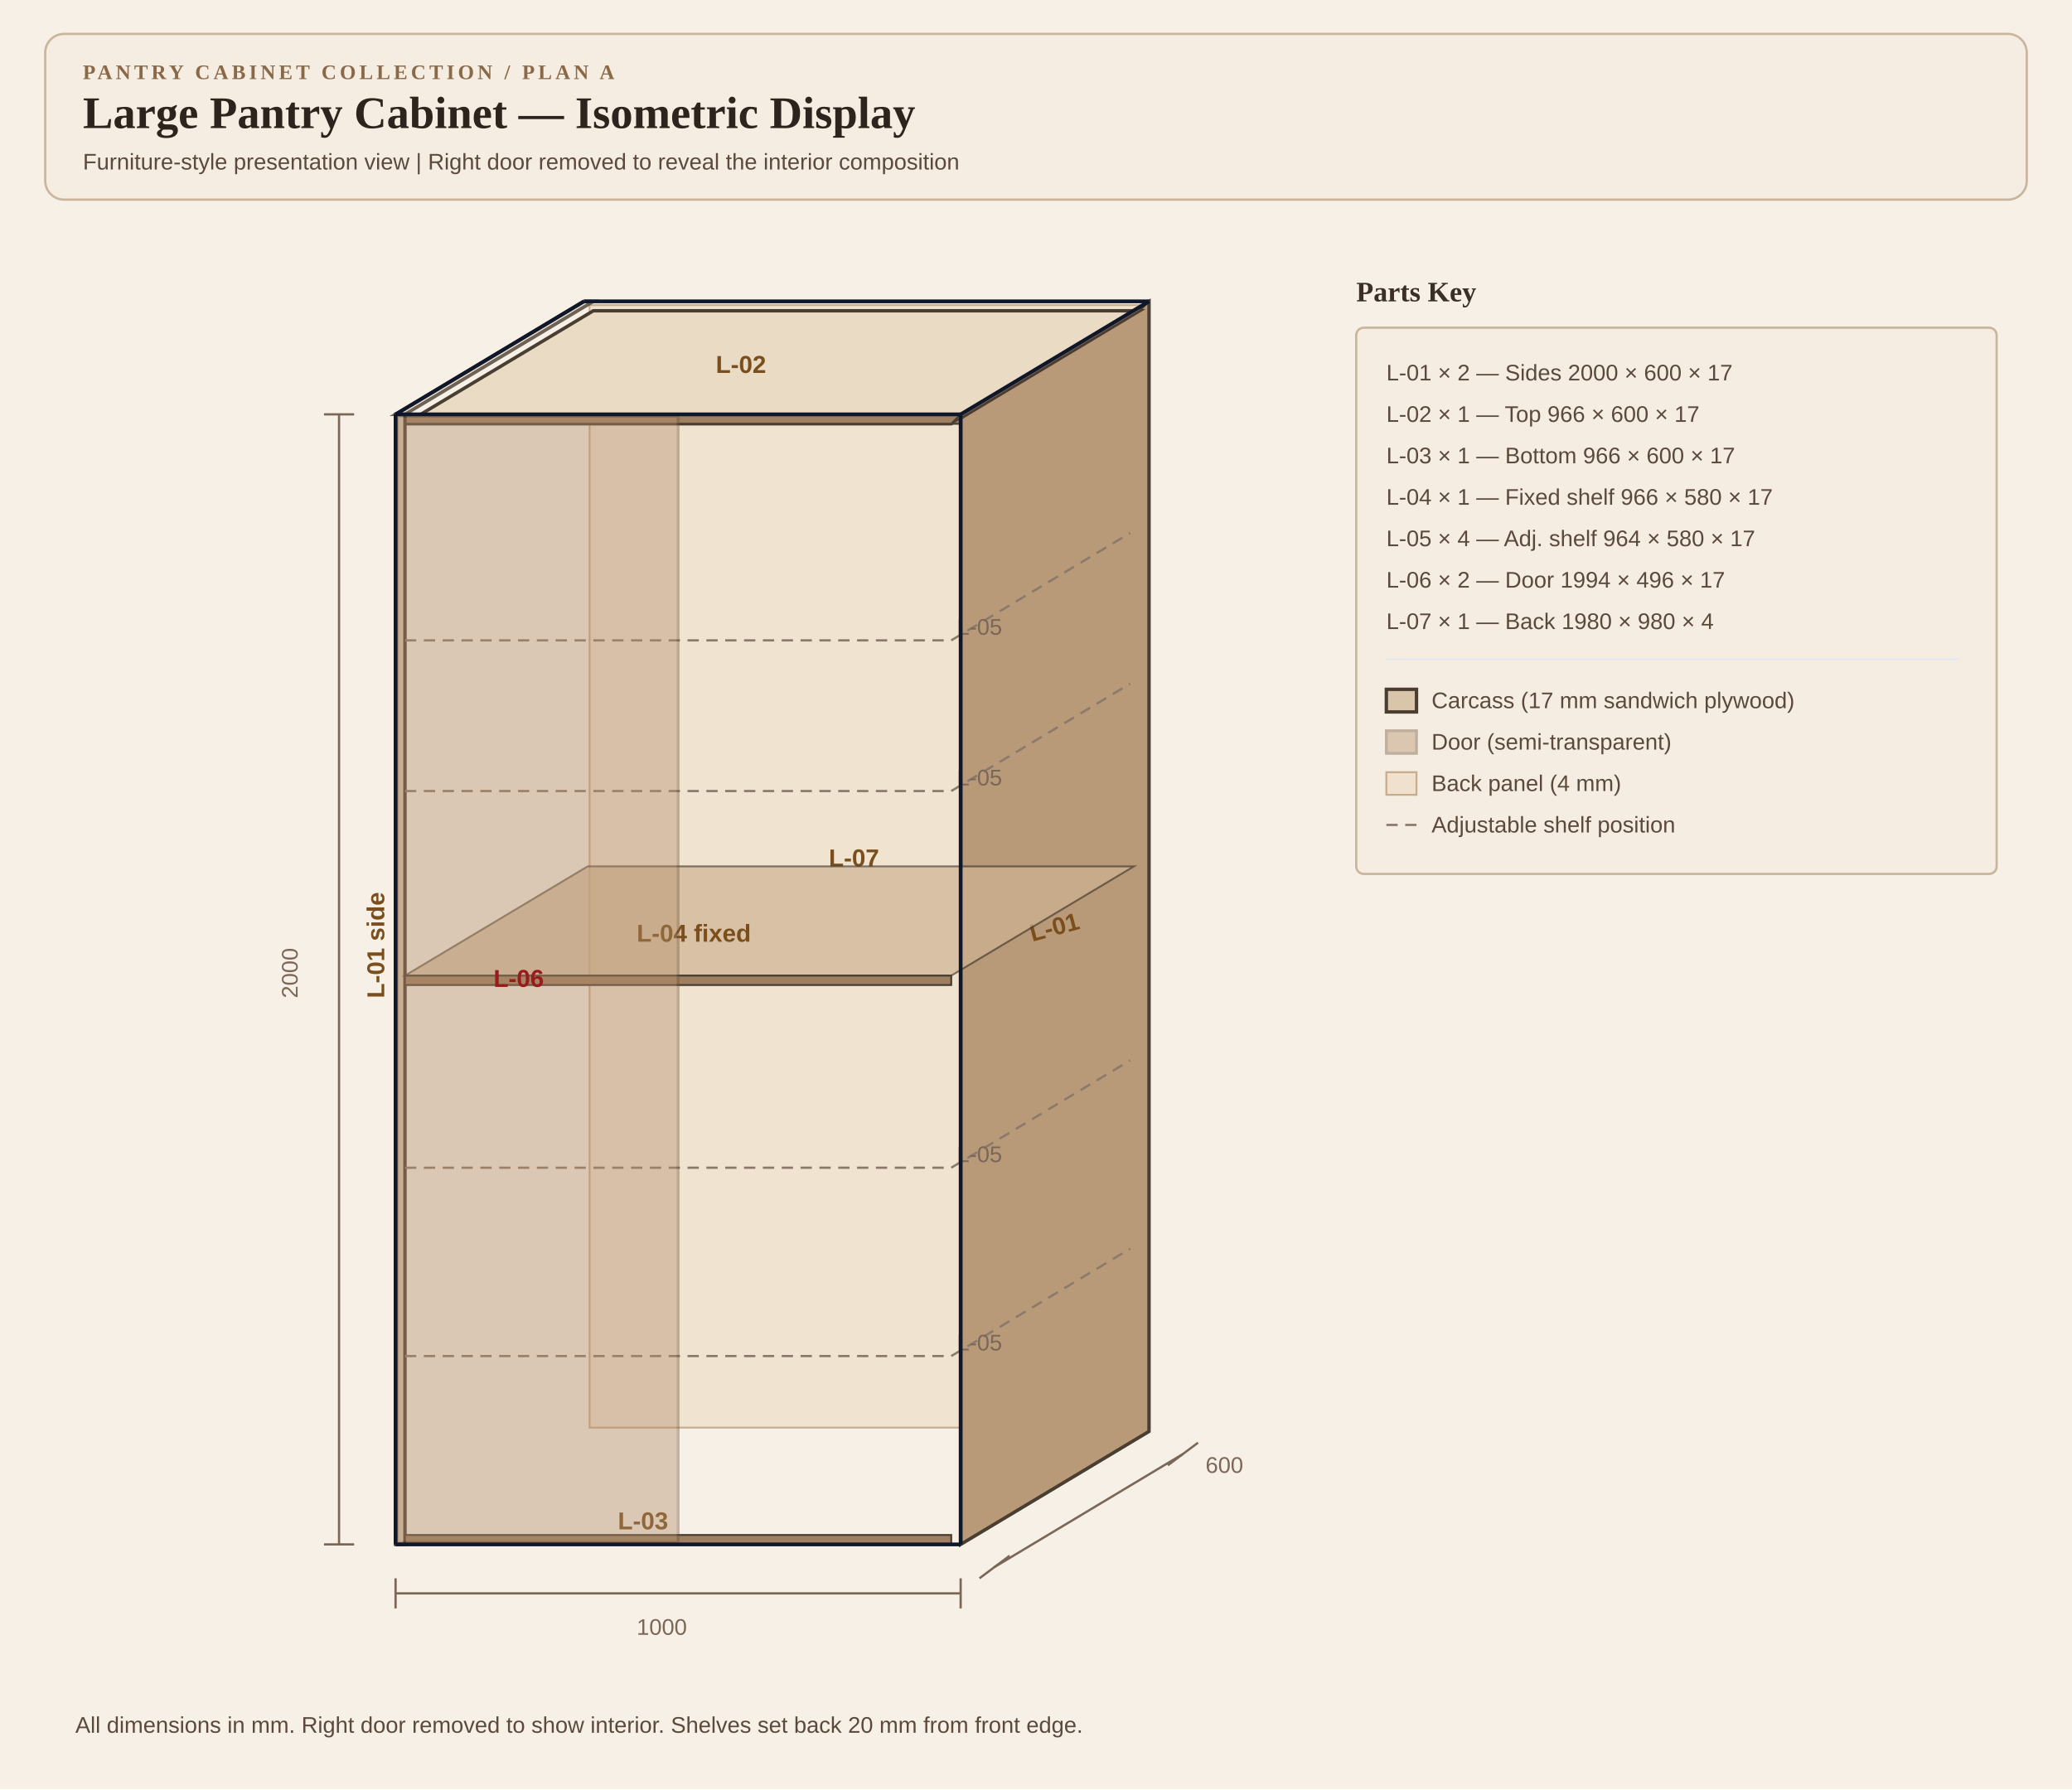
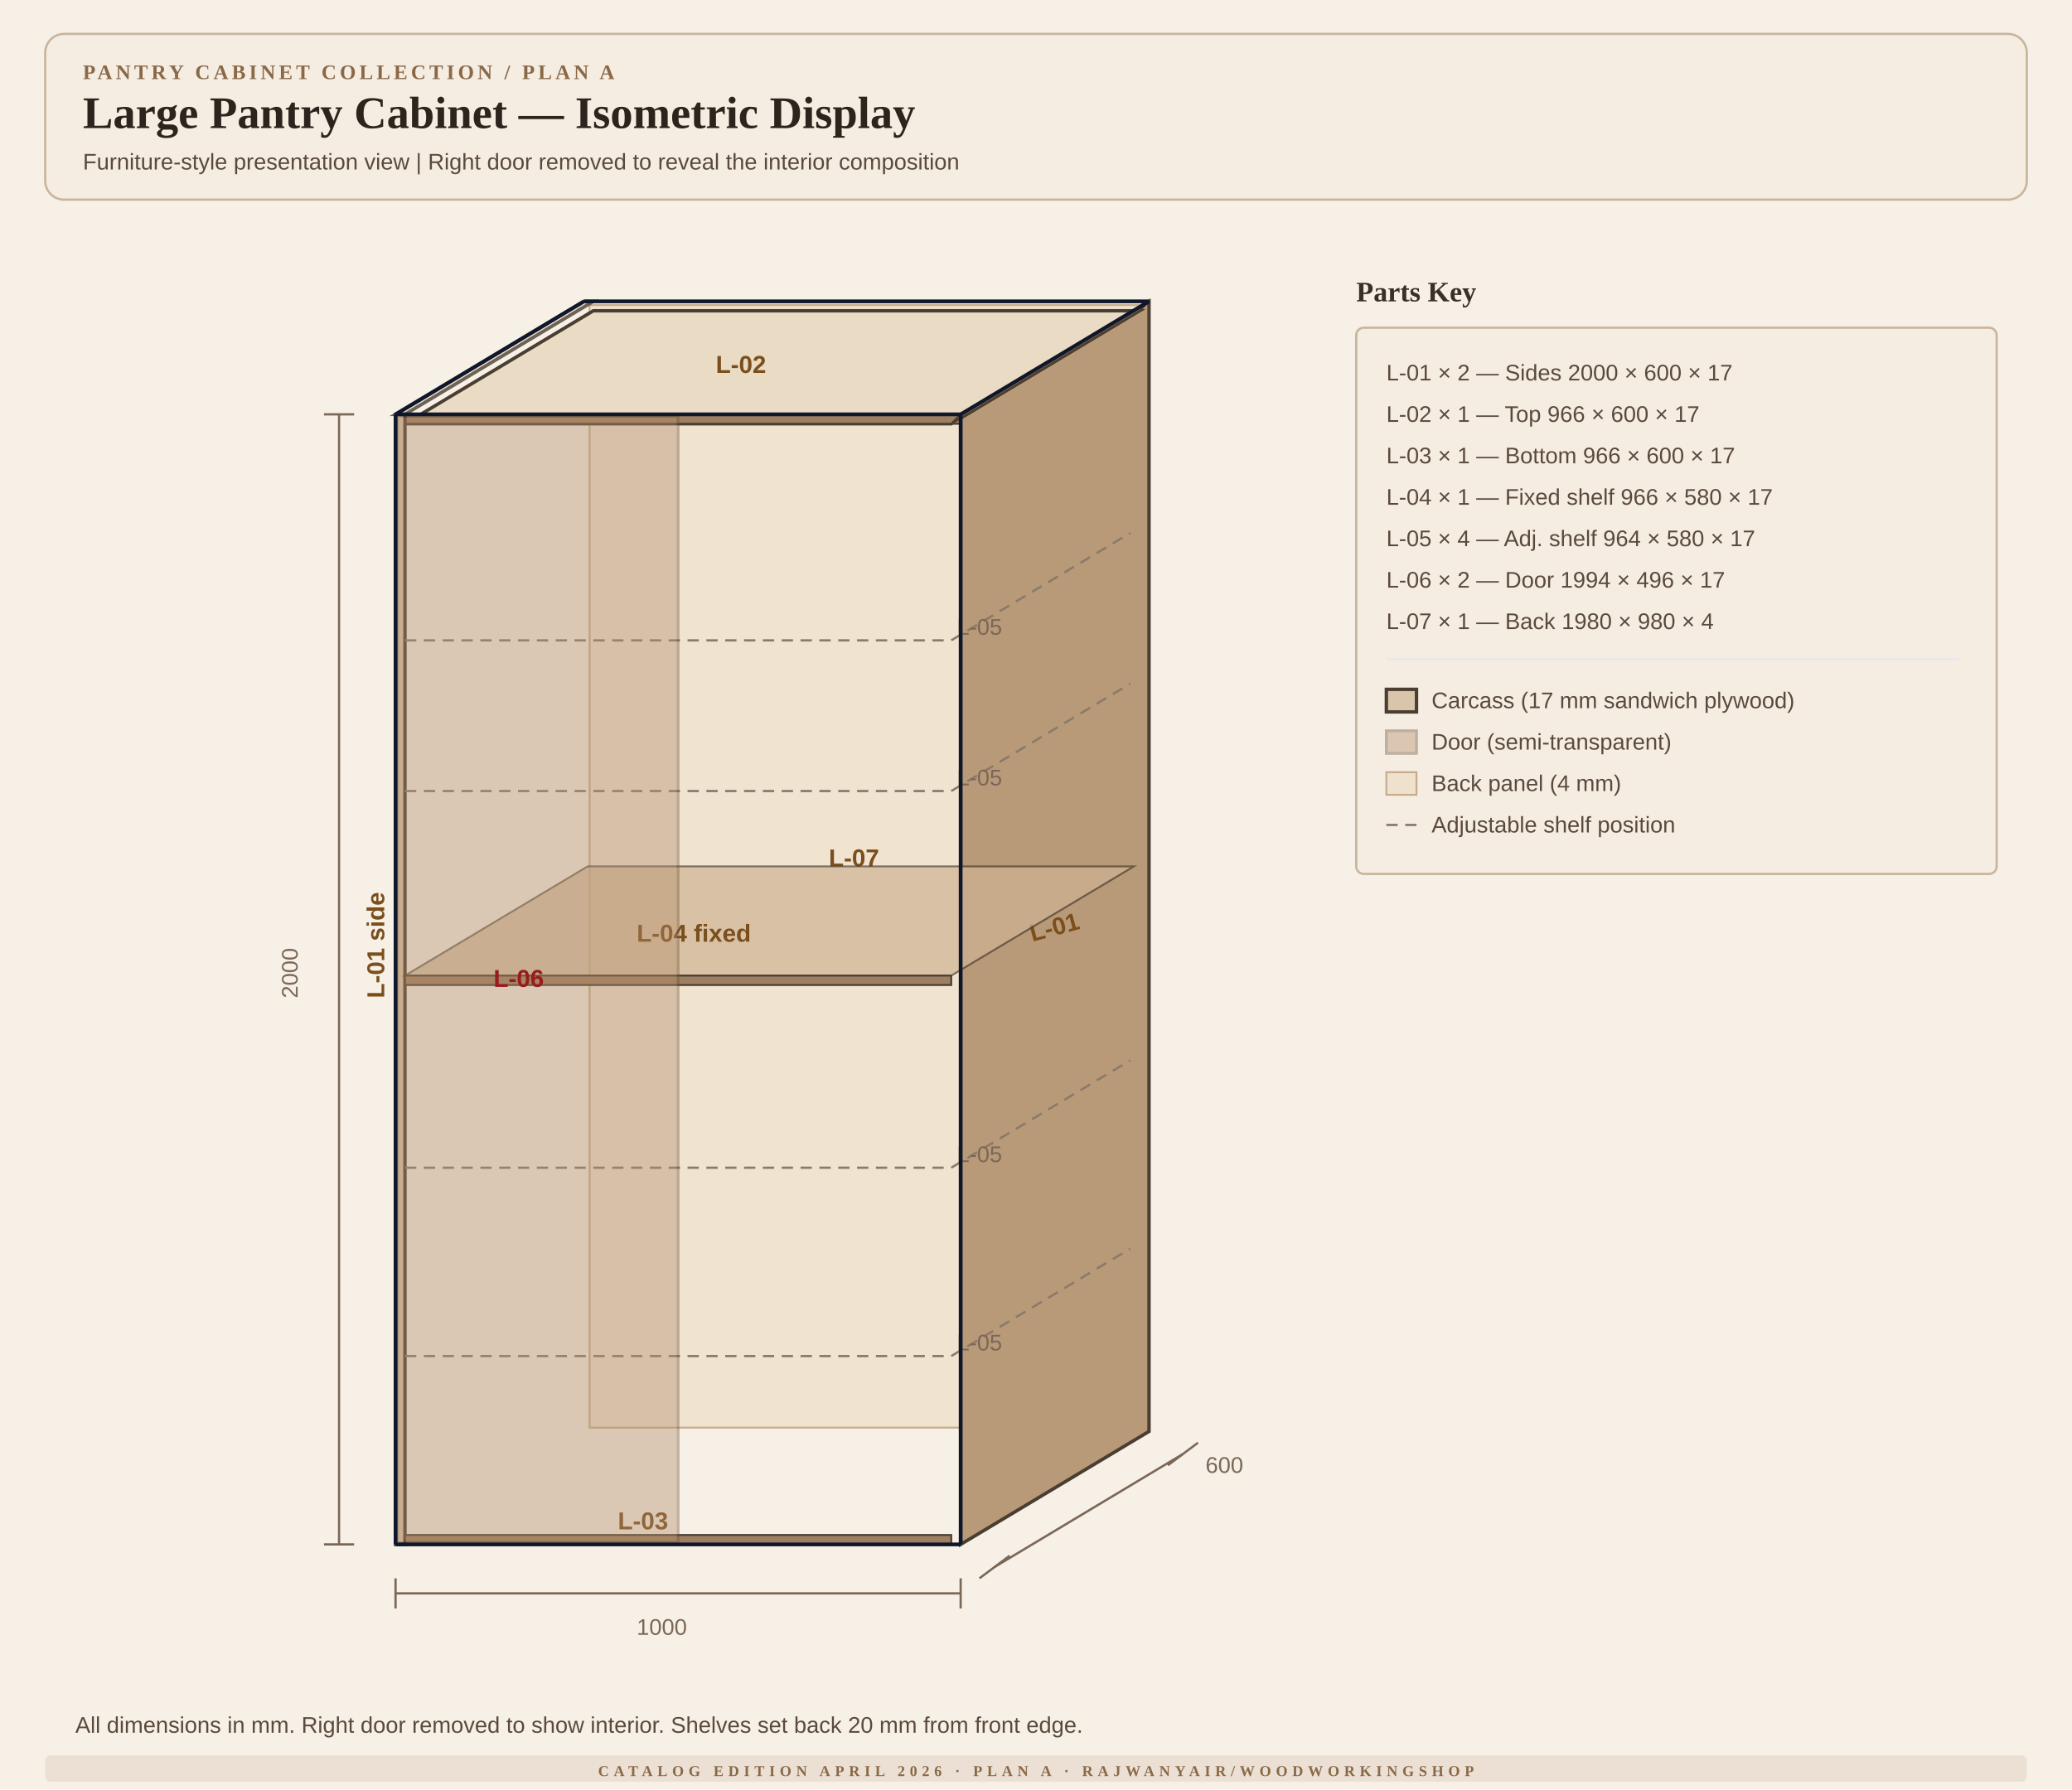
<svg xmlns="http://www.w3.org/2000/svg" width="1100" height="950" viewBox="0 0 1100 950">
  <defs>
    <style>
      .eyebrow { font: 700 11px Georgia, 'Times New Roman', serif; letter-spacing: 1.8px; fill: #8a6948; }
      .title { font: 700 24px Georgia, 'Times New Roman', serif; fill: #2c241d; }
      .sub { font: 700 15px Georgia, 'Times New Roman', serif; fill: #3a3027; }
      .lbl { font: 600 13px Arial, sans-serif; fill: #7a4f1d; }
      .txt { font: 12px Arial, sans-serif; fill: #5a4a3d; }
      .dim { font: 12px Arial, sans-serif; fill: #7b6757; }
      .face-front { fill: #d9c5aa; stroke: #4a3e32; stroke-width: 1.8; }
      .face-side { fill: #b99a78; stroke: #4a3e32; stroke-width: 1.8; }
      .face-top { fill: #eadbc4; stroke: #4a3e32; stroke-width: 1.8; }
      .panel-edge { fill: #9f7f61; stroke: #4a3e32; stroke-width: 1; }
      .door { fill: #b18d69; stroke: #6f5238; stroke-width: 1.5; }
      .back { fill: #ead6b9; stroke: #9a6a36; stroke-width: 1; }
      .shelf { fill: #cdb291; stroke: #4a3e32; stroke-width: 1; }
      .shelf-adj { fill: none; stroke: #8b7a6b; stroke-width: 1.2; stroke-dasharray: 6 4; }
      .dimline { stroke: #7b6757; stroke-width: 1.2; }
      .dimtick { stroke: #7b6757; stroke-width: 1.2; }
      .card { fill: #f5ede1; stroke: #c9b59d; stroke-width: 1.2; }
    </style>
  </defs>
  <rect x="0" y="0" width="1100" height="950" fill="#f7f0e6" />
  <rect x="24" y="18" width="1052" height="88" rx="10" class="card" />
  <text x="44" y="42" class="eyebrow">PANTRY CABINET COLLECTION / PLAN A</text>
  <text x="44" y="68" class="title">Large Pantry Cabinet — Isometric Display</text>
  <text x="44" y="90" class="txt">Furniture-style presentation view | Right door removed to reveal the interior composition</text>
  <polygon points="313,162 608,162 608,758 313,758" class="back" opacity="0.5" />
  <text x="440" y="460" class="lbl">L-07</text>
  <polygon points="510,220 610,160 610,760 510,820" class="face-side" />
  <text x="548" y="500" class="lbl" transform="rotate(-15 548,500)">L-01</text>
  <polygon points="215,225 505,225 605,165 315,165" class="face-top" />
  <polygon points="210,220 510,220 510,225 210,225" class="panel-edge" />
  <polygon points="505,225 510,220 610,160 605,165" class="panel-edge" />
  <text x="380" y="198" class="lbl">L-02</text>
  <polygon points="210,220 215,220 215,820 210,820" class="face-front" />
  <polygon points="210,220 215,220 315,160 310,160" class="face-top" opacity="0.8" />
  <text x="204" y="530" class="lbl" transform="rotate(-90 204,530)">L-01 side</text>
  <polygon points="215,815 505,815 505,820 215,820" class="panel-edge" />
  <text x="328" y="812" class="lbl">L-03</text>
  <polygon points="215,518 505,518 602,460 312,460" class="shelf" opacity="0.7" />
  <polygon points="215,518 505,518 505,523 215,523" class="panel-edge" />
  <text x="338" y="500" class="lbl">L-04 fixed</text>
  <line x1="215" y1="340" x2="505" y2="340" class="shelf-adj" />
  <line x1="505" y1="340" x2="600" y2="283" class="shelf-adj" />
  <text x="508" y="337" class="dim">L-05</text>
  <line x1="215" y1="420" x2="505" y2="420" class="shelf-adj" />
  <line x1="505" y1="420" x2="600" y2="363" class="shelf-adj" />
  <text x="508" y="417" class="dim">L-05</text>
  <line x1="215" y1="620" x2="505" y2="620" class="shelf-adj" />
  <line x1="505" y1="620" x2="600" y2="563" class="shelf-adj" />
  <text x="508" y="617" class="dim">L-05</text>
  <line x1="215" y1="720" x2="505" y2="720" class="shelf-adj" />
  <line x1="505" y1="720" x2="600" y2="663" class="shelf-adj" />
  <text x="508" y="717" class="dim">L-05</text>
  <rect x="211" y="221" width="149" height="598" class="door" opacity="0.4" />
  <text x="262" y="524" class="lbl" style="fill:#991b1b">L-06</text>
  <line x1="210" y1="220" x2="510" y2="220" stroke="#0f172a" stroke-width="2" />
  <line x1="210" y1="820" x2="510" y2="820" stroke="#0f172a" stroke-width="2" />
  <line x1="210" y1="220" x2="210" y2="820" stroke="#0f172a" stroke-width="2" />
  <line x1="510" y1="220" x2="510" y2="820" stroke="#0f172a" stroke-width="2" />
  <line x1="210" y1="220" x2="310" y2="160" stroke="#0f172a" stroke-width="2" />
  <line x1="510" y1="220" x2="610" y2="160" stroke="#0f172a" stroke-width="2" />
  <line x1="310" y1="160" x2="610" y2="160" stroke="#0f172a" stroke-width="2" />
  <line x1="180" y1="220" x2="180" y2="820" class="dimline" />
  <line x1="172" y1="220" x2="188" y2="220" class="dimtick" />
  <line x1="172" y1="820" x2="188" y2="820" class="dimtick" />
  <text x="158" y="530" class="dim" transform="rotate(-90 158,530)">2000</text>
  <line x1="210" y1="846" x2="510" y2="846" class="dimline" />
  <line x1="210" y1="838" x2="210" y2="854" class="dimtick" />
  <line x1="510" y1="838" x2="510" y2="854" class="dimtick" />
  <text x="338" y="868" class="dim">1000</text>
  <line x1="528" y1="832" x2="628" y2="772" class="dimline" />
  <line x1="520" y1="838" x2="536" y2="826" class="dimtick" />
  <line x1="620" y1="778" x2="636" y2="766" class="dimtick" />
  <text x="640" y="782" class="dim">600</text>
  <g transform="translate(720,160)">
    <text x="0" y="0" class="sub">Parts Key</text>
    <rect x="0" y="14" width="340" height="290" class="card" rx="4" />
    <text x="16" y="42" class="txt">L-01 × 2 — Sides 2000 × 600 × 17</text>
    <text x="16" y="64" class="txt">L-02 × 1 — Top 966 × 600 × 17</text>
    <text x="16" y="86" class="txt">L-03 × 1 — Bottom 966 × 600 × 17</text>
    <text x="16" y="108" class="txt">L-04 × 1 — Fixed shelf 966 × 580 × 17</text>
    <text x="16" y="130" class="txt">L-05 × 4 — Adj. shelf 964 × 580 × 17</text>
    <text x="16" y="152" class="txt">L-06 × 2 — Door 1994 × 496 × 17</text>
    <text x="16" y="174" class="txt">L-07 × 1 — Back 1980 × 980 × 4</text>
    <line x1="16" y1="190" x2="320" y2="190" stroke="#e2e8f0" stroke-width="1" />
    <rect x="16" y="206" width="16" height="12" class="face-front" stroke-width="1" />
    <text x="40" y="216" class="txt">Carcass (17 mm sandwich plywood)</text>
    <rect x="16" y="228" width="16" height="12" class="door" opacity="0.4" stroke-width="1" />
    <text x="40" y="238" class="txt">Door (semi-transparent)</text>
    <rect x="16" y="250" width="16" height="12" class="back" opacity="0.5" stroke-width="1" />
    <text x="40" y="260" class="txt">Back panel (4 mm)</text>
    <line x1="16" y1="278" x2="32" y2="278" class="shelf-adj" />
    <text x="40" y="282" class="txt">Adjustable shelf position</text>
  </g>
  <text x="40" y="920" class="txt">All dimensions in mm. Right door removed to show interior. Shelves set back 20 mm from front edge.</text>
+   <rect x="24" y="932" width="1052" height="14" rx="3" fill="#8e6940" opacity="0.12" />
+   <text x="550" y="943" text-anchor="middle" class="eyebrow" style="font-size:8px; letter-spacing:2.5px;">CATALOG EDITION APRIL 2026 · PLAN A ·
+     RAJWANYAIR/WOODWORKINGSHOP</text>
</svg>
